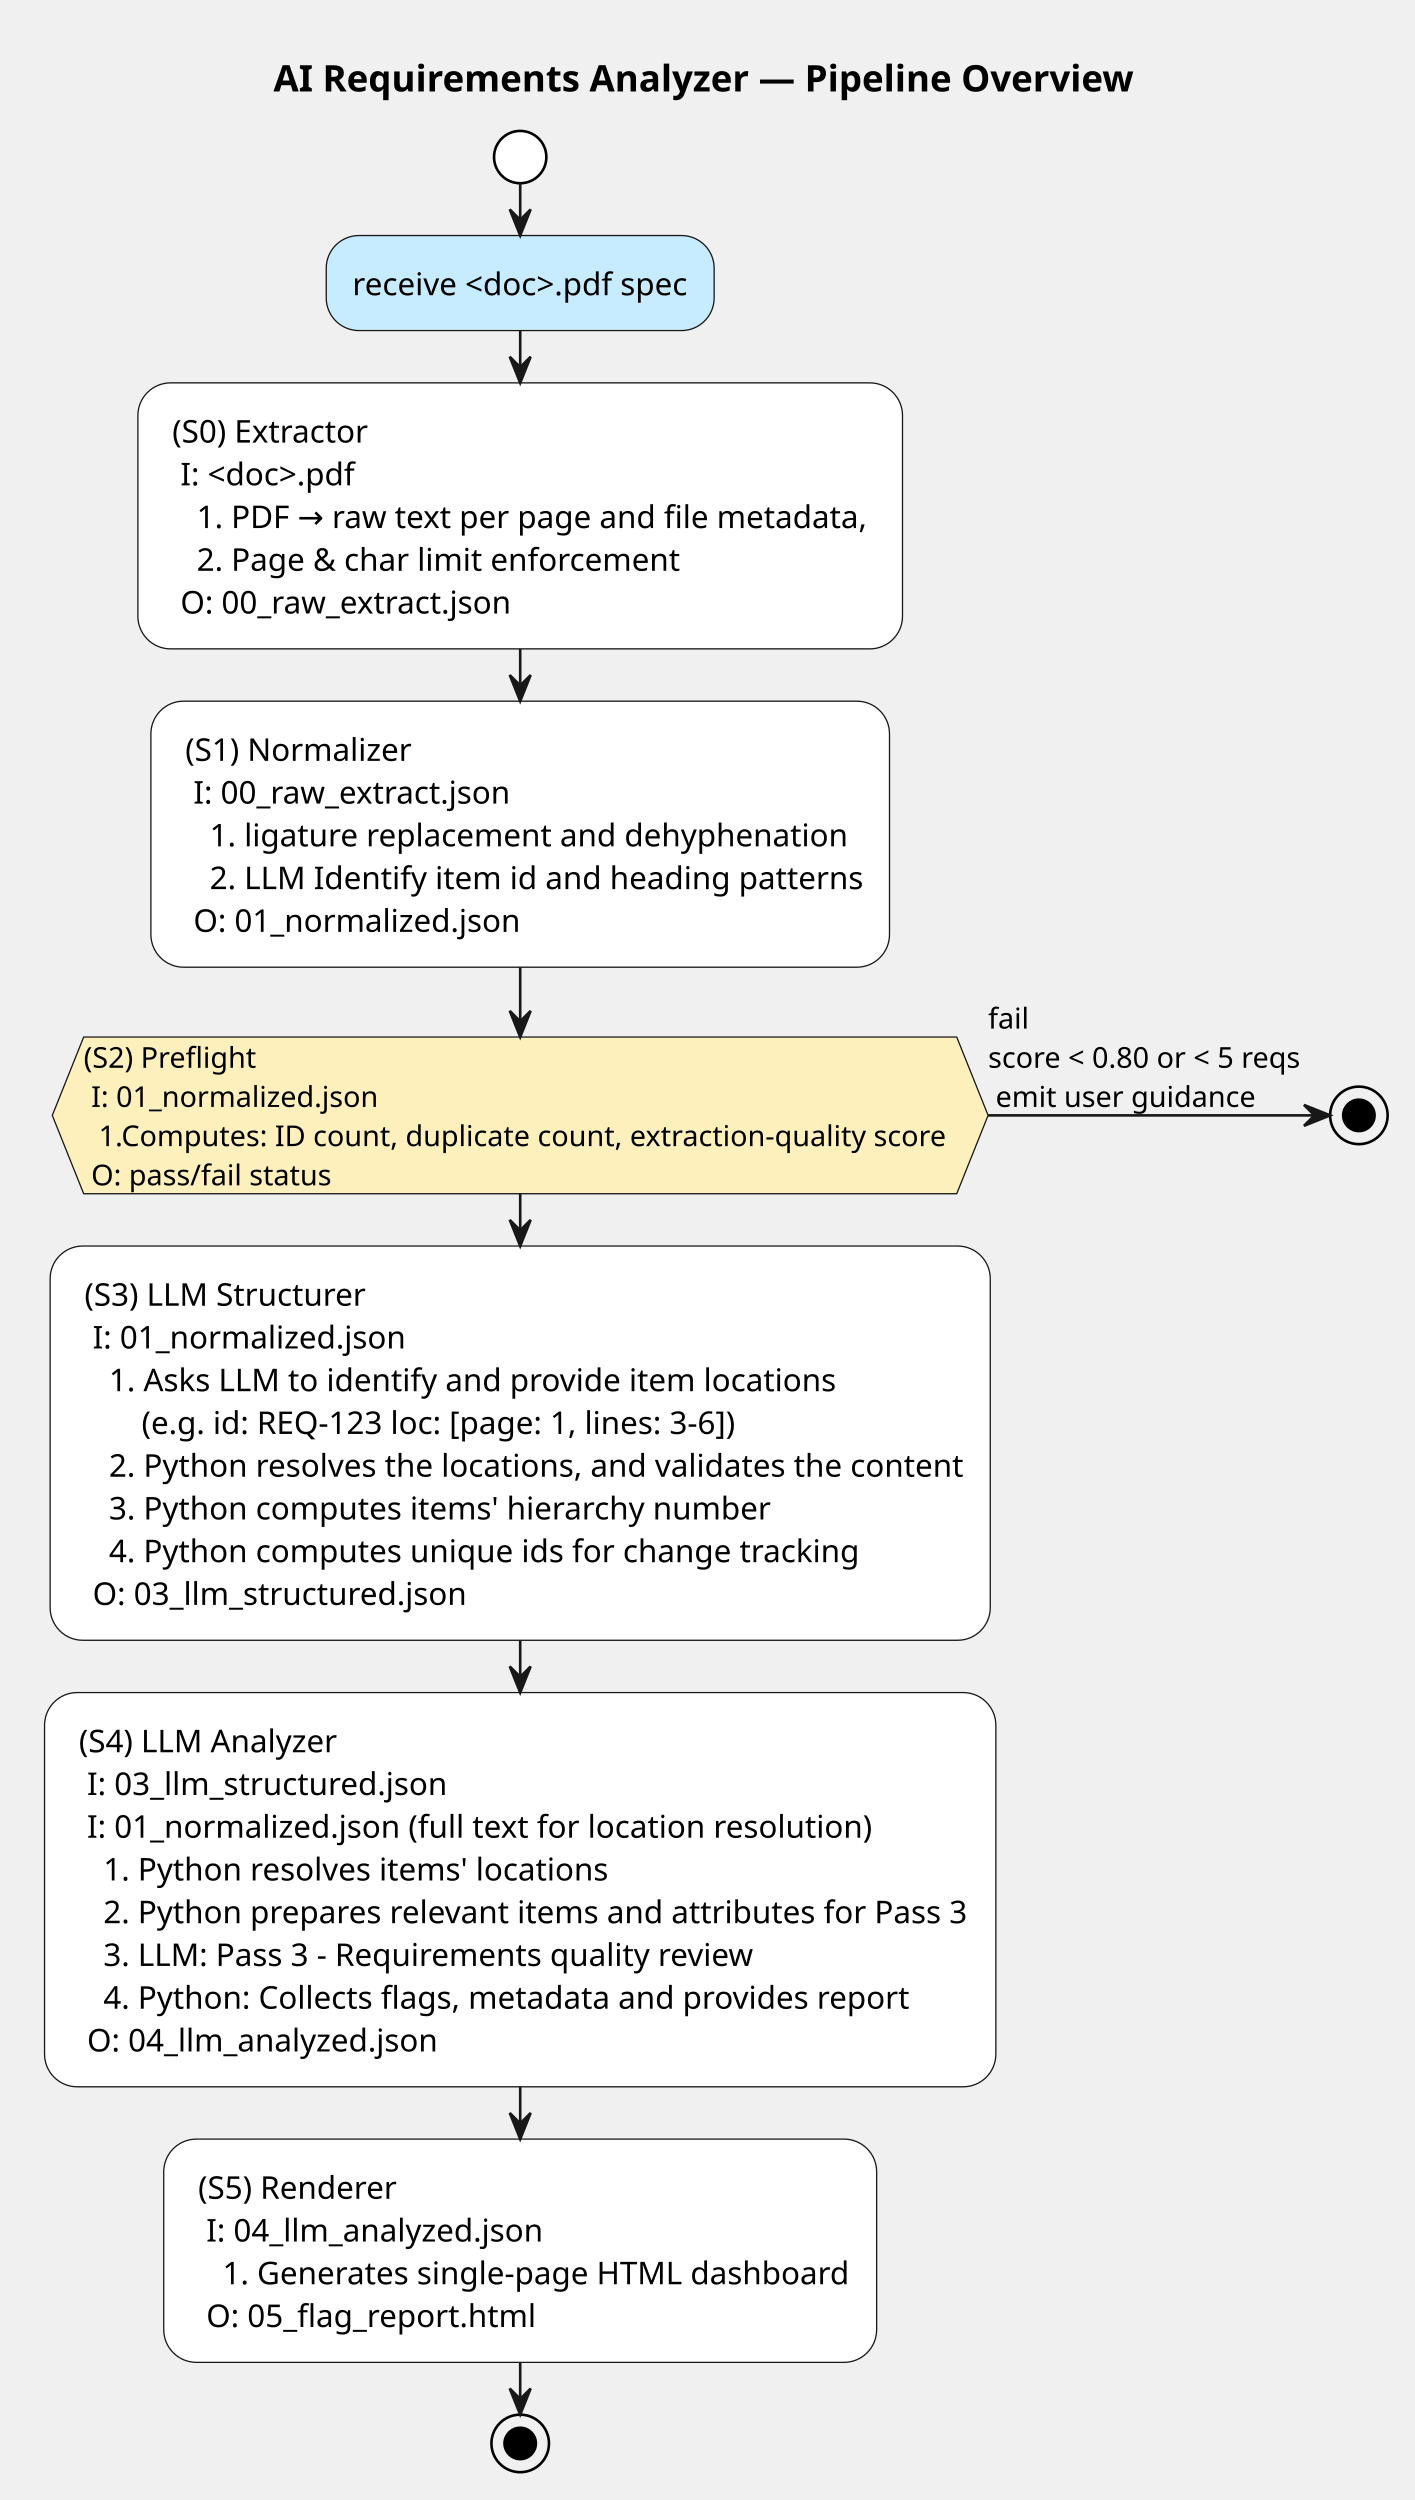
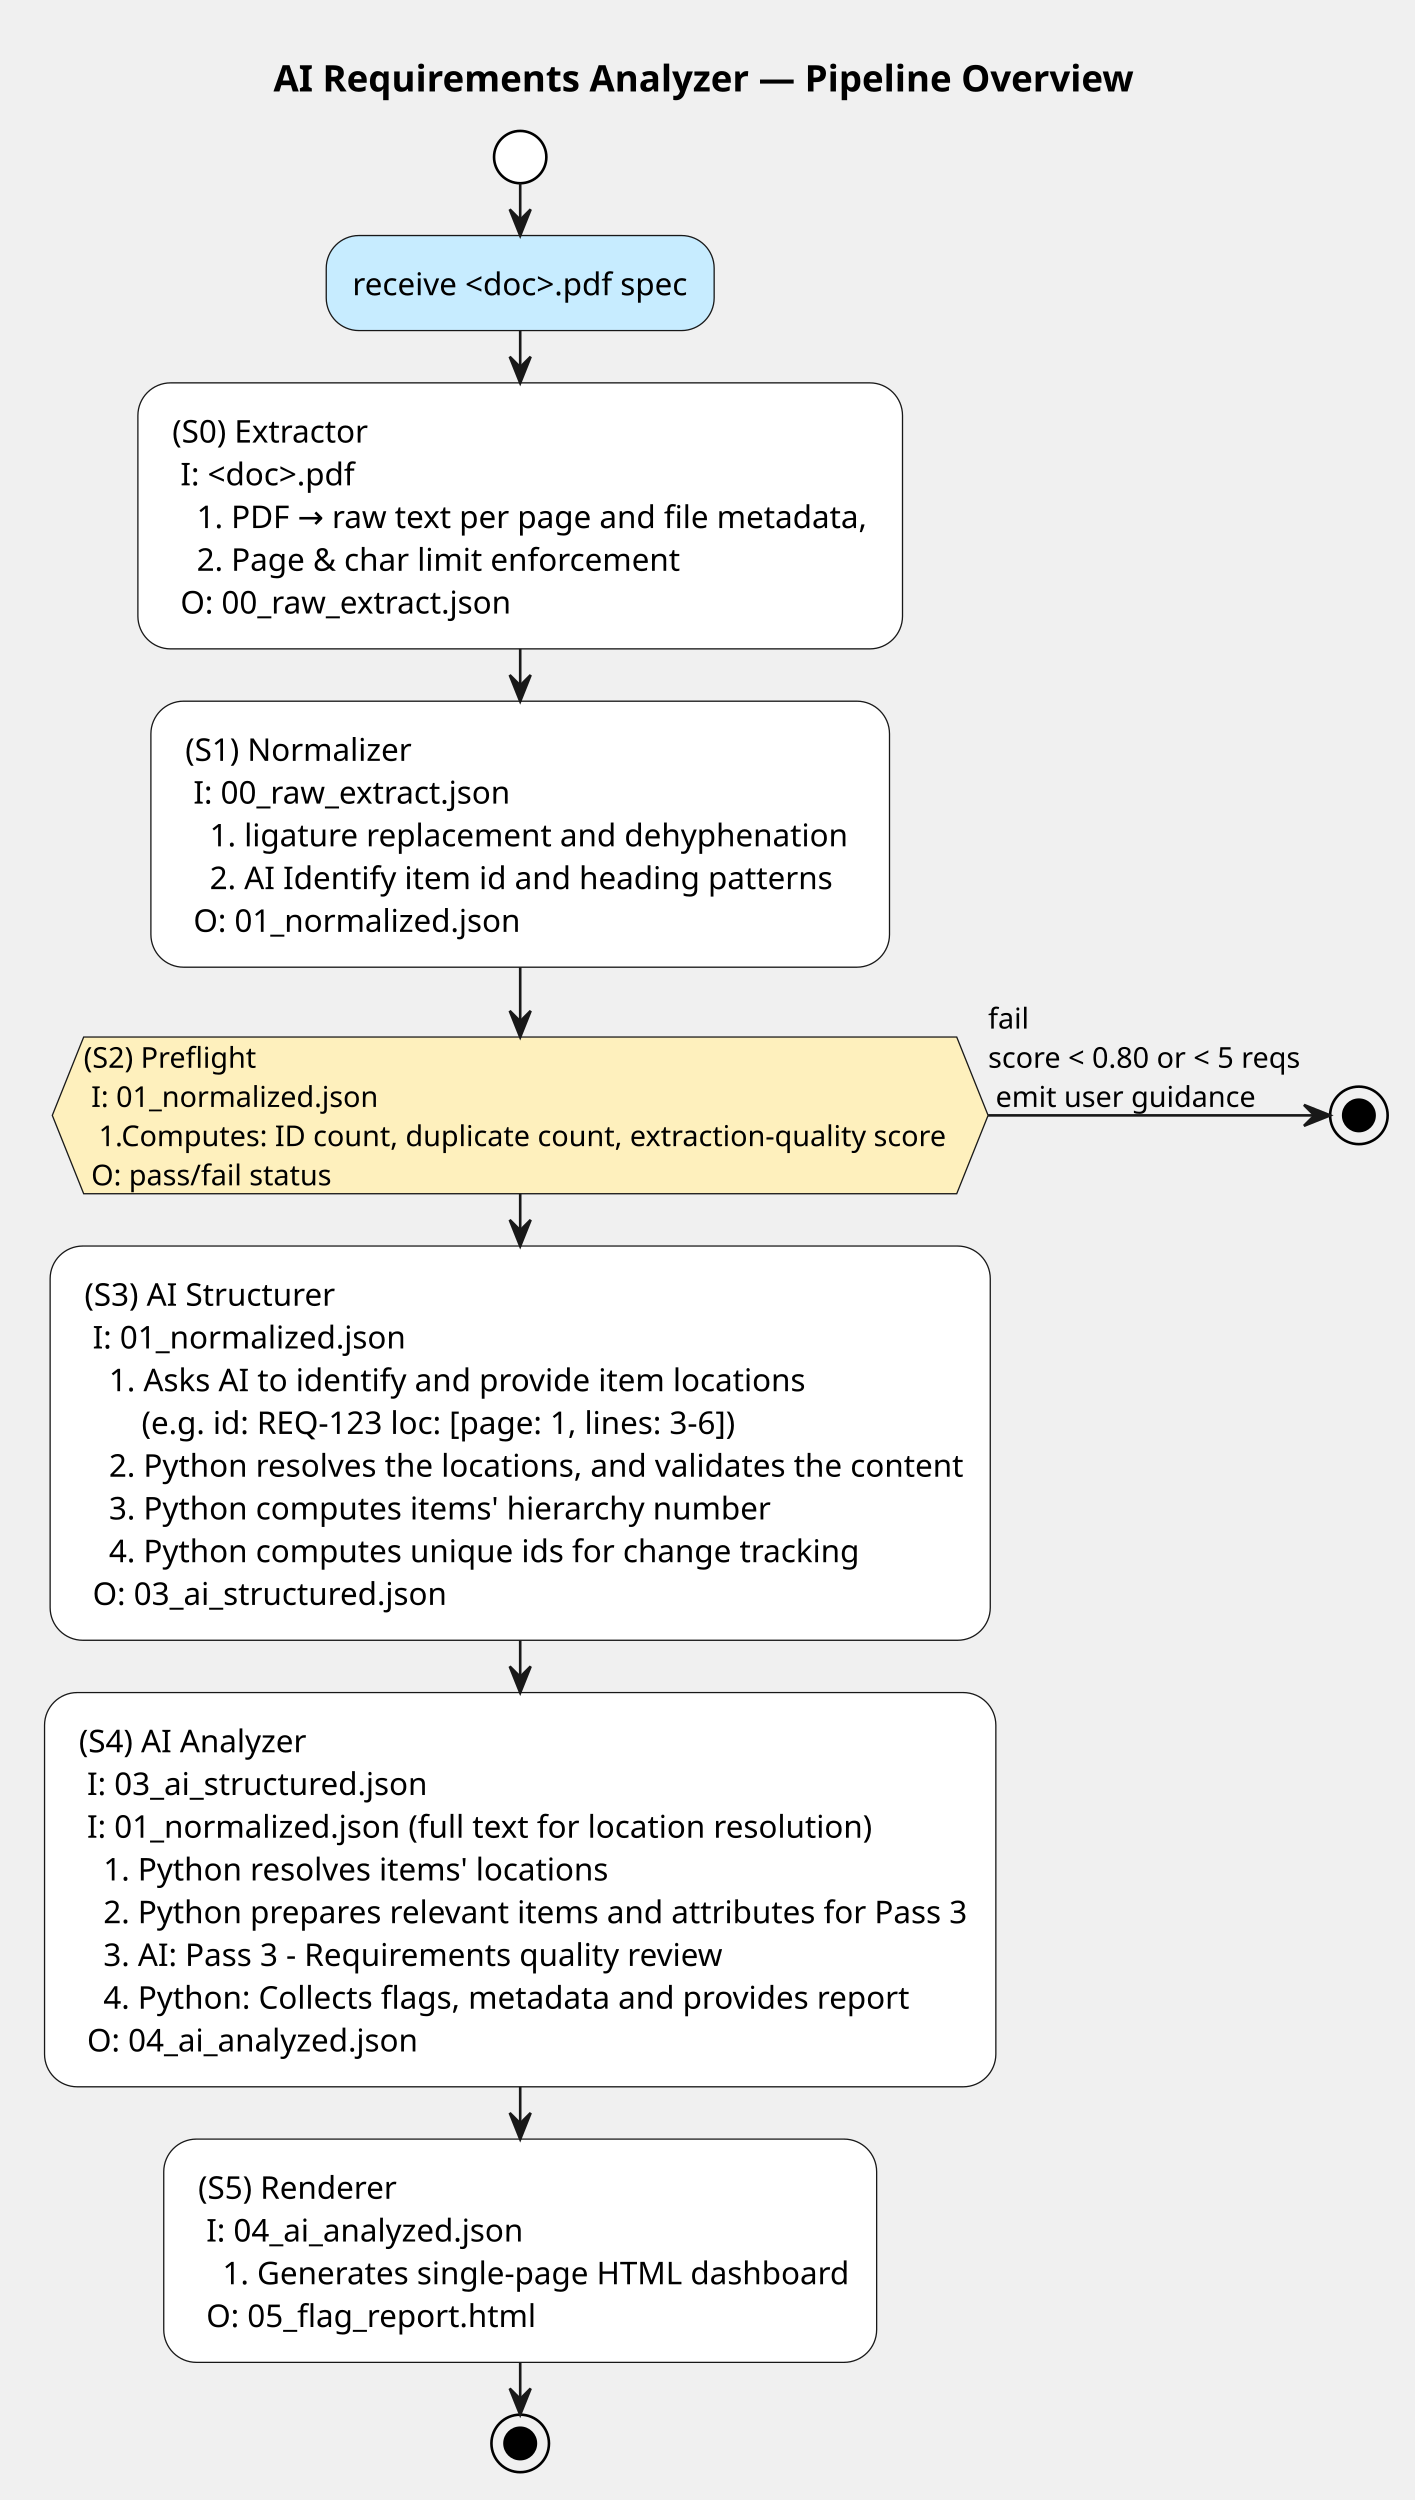
<svg xmlns="http://www.w3.org/2000/svg" contentStyleType="text/css" data-diagram-type="ACTIVITY" height="956px" preserveAspectRatio="none" style="width:541px;height:956px;background:#FFFFFF;" version="1.1" viewBox="0 0 541 956" width="541px" zoomAndPan="magnify">
  <defs />
  <g>
    <g class="title" data-source-line="12">
      <text fill="#000000" font-family="sans-serif" font-size="14" font-weight="bold" lengthAdjust="spacing" textLength="329.489" x="104.574" y="34.966">AI Requirements Analyzer — Pipeline Overview</text>
    </g>
    <ellipse cx="198.924" cy="60.068" fill="#FFFFFF" rx="10" ry="10" style="stroke:#000000;stroke-width:1;" />
    <rect fill="#C7ECFF" height="36.344" rx="12.5" ry="12.5" style="stroke:#181818;stroke-width:0.5;" width="148.341" x="124.753" y="90.068" />
    <text fill="#000000" font-family="calibri" font-size="12" lengthAdjust="spacing" textLength="128.341" x="134.753" y="112.896">receive &lt;doc&gt;.pdf spec</text>
    <rect fill="#FFFFFF" height="101.721" rx="12.5" ry="12.5" style="stroke:#181818;stroke-width:0.5;" width="292.389" x="52.73" y="146.412" />
    <text fill="#000000" font-family="calibri" font-size="12" lengthAdjust="spacing" textLength="75.121" x="65.85" y="169.24">(S0) Extractor</text>
    <text fill="#000000" font-family="calibri" font-size="12" lengthAdjust="spacing" textLength="66.636" x="68.97" y="185.584">I: &lt;doc&gt;.pdf</text>
    <text fill="#000000" font-family="calibri" font-size="12" lengthAdjust="spacing" textLength="256.788" x="75.21" y="201.928">1. PDF → raw text per page and file metadata,</text>
    <text fill="#000000" font-family="calibri" font-size="12" lengthAdjust="spacing" textLength="185.101" x="75.21" y="218.273">2. Page &amp; char limit enforcement</text>
    <text fill="#000000" font-family="calibri" font-size="12" lengthAdjust="spacing" textLength="127.177" x="68.97" y="234.617">O: 00_raw_extract.json</text>
    <rect fill="#FFFFFF" height="101.721" rx="12.5" ry="12.5" style="stroke:#181818;stroke-width:0.5;" width="282.442" x="57.703" y="268.133" />
    <text fill="#000000" font-family="calibri" font-size="12" lengthAdjust="spacing" textLength="86.617" x="70.823" y="290.961">(S1) Normalizer</text>
    <text fill="#000000" font-family="calibri" font-size="12" lengthAdjust="spacing" textLength="121.873" x="73.943" y="307.305">I: 00_raw_extract.json</text>
    <text fill="#000000" font-family="calibri" font-size="12" lengthAdjust="spacing" textLength="244.562" x="80.183" y="323.649">1. ligature replacement and dehyphenation</text>
-     <text fill="#000000" font-family="calibri" font-size="12" lengthAdjust="spacing" textLength="249.962" x="80.183" y="339.993">2. LLM Identify item id and heading patterns</text>
+     <text fill="#000000" font-family="calibri" font-size="12" lengthAdjust="spacing" textLength="249.962" x="80.183" y="339.993">2. AI Identify item id and heading patterns</text>
    <text fill="#000000" font-family="calibri" font-size="12" lengthAdjust="spacing" textLength="125.065" x="73.943" y="356.337">O: 01_normalized.json</text>
    <polygon fill="#FEF0BD" points="32,396.558,365.848,396.558,377.848,426.522,365.848,456.486,32,456.486,20,426.522,32,396.558" style="stroke:#181818;stroke-width:0.5;" />
    <text fill="#000000" font-family="calibri" font-size="11" lengthAdjust="spacing" textLength="66.186" x="32" y="408.317">(S2) Preflight</text>
    <text fill="#000000" font-family="calibri" font-size="11" lengthAdjust="spacing" textLength="109.779" x="34.86" y="423.299">I: 01_normalized.json</text>
    <text fill="#000000" font-family="calibri" font-size="11" lengthAdjust="spacing" textLength="325.268" x="37.72" y="438.281">1.Computes: ID count, duplicate count, extraction-quality score</text>
    <text fill="#000000" font-family="calibri" font-size="11" lengthAdjust="spacing" textLength="91.904" x="34.86" y="453.263">O: pass/fail status</text>
    <text fill="#000000" font-family="calibri" font-size="11" lengthAdjust="spacing" textLength="15.631" x="377.848" y="393.335">fail</text>
    <text fill="#000000" font-family="calibri" font-size="11" lengthAdjust="spacing" textLength="119.789" x="377.848" y="408.317">score &lt; 0.80 or &lt; 5 reqs</text>
    <text fill="#000000" font-family="calibri" font-size="11" lengthAdjust="spacing" textLength="99.45" x="380.708" y="423.299">emit user guidance</text>
    <ellipse cx="519.637" cy="426.522" fill="none" rx="11" ry="11" style="stroke:#000000;stroke-width:1;" />
    <ellipse cx="519.637" cy="426.522" fill="#000000" rx="6" ry="6" style="stroke:#000000;stroke-width:1;" />
    <rect fill="#FFFFFF" height="150.753" rx="12.5" ry="12.5" style="stroke:#181818;stroke-width:0.5;" width="359.506" x="19.171" y="476.486" />
-     <text fill="#000000" font-family="calibri" font-size="12" lengthAdjust="spacing" textLength="107.833" x="32.291" y="499.314">(S3) LLM Structurer</text>
+     <text fill="#000000" font-family="calibri" font-size="12" lengthAdjust="spacing" textLength="107.833" x="32.291" y="499.314">(S3) AI Structurer</text>
    <text fill="#000000" font-family="calibri" font-size="12" lengthAdjust="spacing" textLength="119.761" x="35.411" y="515.658">I: 01_normalized.json</text>
-     <text fill="#000000" font-family="calibri" font-size="12" lengthAdjust="spacing" textLength="278.582" x="41.651" y="532.002">1. Asks LLM to identify and provide item locations</text>
+     <text fill="#000000" font-family="calibri" font-size="12" lengthAdjust="spacing" textLength="278.582" x="41.651" y="532.002">1. Asks AI to identify and provide item locations</text>
    <text fill="#000000" font-family="calibri" font-size="12" lengthAdjust="spacing" textLength="226.994" x="54.131" y="548.346">(e.g. id: REQ-123 loc: [page: 1, lines: 3-6])</text>
    <text fill="#000000" font-family="calibri" font-size="12" lengthAdjust="spacing" textLength="327.026" x="41.651" y="564.69">2. Python resolves the locations, and validates the content</text>
    <text fill="#000000" font-family="calibri" font-size="12" lengthAdjust="spacing" textLength="253.61" x="41.651" y="581.034">3. Python computes items' hierarchy number</text>
    <text fill="#000000" font-family="calibri" font-size="12" lengthAdjust="spacing" textLength="287.222" x="41.651" y="597.378">4. Python computes unique ids for change tracking</text>
-     <text fill="#000000" font-family="calibri" font-size="12" lengthAdjust="spacing" textLength="143.305" x="35.411" y="613.722">O: 03_llm_structured.json</text>
+     <text fill="#000000" font-family="calibri" font-size="12" lengthAdjust="spacing" textLength="143.305" x="35.411" y="613.722">O: 03_ai_structured.json</text>
    <rect fill="#FFFFFF" height="150.753" rx="12.5" ry="12.5" style="stroke:#181818;stroke-width:0.5;" width="363.779" x="17.035" y="647.239" />
-     <text fill="#000000" font-family="calibri" font-size="12" lengthAdjust="spacing" textLength="98.749" x="30.155" y="670.067">(S4) LLM Analyzer</text>
-     <text fill="#000000" font-family="calibri" font-size="12" lengthAdjust="spacing" textLength="138.001" x="33.275" y="686.411">I: 03_llm_structured.json</text>
+     <text fill="#000000" font-family="calibri" font-size="12" lengthAdjust="spacing" textLength="98.749" x="30.155" y="670.067">(S4) AI Analyzer</text>
+     <text fill="#000000" font-family="calibri" font-size="12" lengthAdjust="spacing" textLength="138.001" x="33.275" y="686.411">I: 03_ai_structured.json</text>
    <text fill="#000000" font-family="calibri" font-size="12" lengthAdjust="spacing" textLength="300.722" x="33.275" y="702.755">I: 01_normalized.json (full text for location resolution)</text>
    <text fill="#000000" font-family="calibri" font-size="12" lengthAdjust="spacing" textLength="193.369" x="39.515" y="719.099">1. Python resolves items' locations</text>
    <text fill="#000000" font-family="calibri" font-size="12" lengthAdjust="spacing" textLength="331.298" x="39.515" y="735.443">2. Python prepares relevant items and attributes for Pass 3</text>
-     <text fill="#000000" font-family="calibri" font-size="12" lengthAdjust="spacing" textLength="249.434" x="39.515" y="751.787">3. LLM: Pass 3 - Requirements quality review</text>
+     <text fill="#000000" font-family="calibri" font-size="12" lengthAdjust="spacing" textLength="249.434" x="39.515" y="751.787">3. AI: Pass 3 - Requirements quality review</text>
    <text fill="#000000" font-family="calibri" font-size="12" lengthAdjust="spacing" textLength="308.978" x="39.515" y="768.131">4. Python: Collects flags, metadata and provides report</text>
-     <text fill="#000000" font-family="calibri" font-size="12" lengthAdjust="spacing" textLength="134.125" x="33.275" y="784.475">O: 04_llm_analyzed.json</text>
+     <text fill="#000000" font-family="calibri" font-size="12" lengthAdjust="spacing" textLength="134.125" x="33.275" y="784.475">O: 04_ai_analyzed.json</text>
    <rect fill="#FFFFFF" height="85.376" rx="12.5" ry="12.5" style="stroke:#181818;stroke-width:0.5;" width="272.614" x="62.617" y="817.991" />
    <text fill="#000000" font-family="calibri" font-size="12" lengthAdjust="spacing" textLength="76.249" x="75.737" y="840.819">(S5) Renderer</text>
-     <text fill="#000000" font-family="calibri" font-size="12" lengthAdjust="spacing" textLength="128.821" x="78.857" y="857.164">I: 04_llm_analyzed.json</text>
+     <text fill="#000000" font-family="calibri" font-size="12" lengthAdjust="spacing" textLength="128.821" x="78.857" y="857.164">I: 04_ai_analyzed.json</text>
    <text fill="#000000" font-family="calibri" font-size="12" lengthAdjust="spacing" textLength="240.134" x="85.097" y="873.508">1. Generates single-page HTML dashboard</text>
    <text fill="#000000" font-family="calibri" font-size="12" lengthAdjust="spacing" textLength="126.361" x="78.857" y="889.852">O: 05_flag_report.html</text>
    <ellipse cx="198.924" cy="934.368" fill="none" rx="11" ry="11" style="stroke:#000000;stroke-width:1;" />
    <ellipse cx="198.924" cy="934.368" fill="#000000" rx="6" ry="6" style="stroke:#000000;stroke-width:1;" />
    <line style="stroke:#181818;stroke-width:1;" x1="198.924" x2="198.924" y1="70.068" y2="90.068" />
    <polygon fill="#181818" points="194.924,80.068,198.924,90.068,202.924,80.068,198.924,84.068" style="stroke:#181818;stroke-width:1;" />
    <line style="stroke:#181818;stroke-width:1;" x1="198.924" x2="198.924" y1="126.412" y2="146.412" />
    <polygon fill="#181818" points="194.924,136.412,198.924,146.412,202.924,136.412,198.924,140.412" style="stroke:#181818;stroke-width:1;" />
    <line style="stroke:#181818;stroke-width:1;" x1="198.924" x2="198.924" y1="248.133" y2="268.133" />
    <polygon fill="#181818" points="194.924,258.133,198.924,268.133,202.924,258.133,198.924,262.133" style="stroke:#181818;stroke-width:1;" />
    <line style="stroke:#181818;stroke-width:1;" x1="198.924" x2="198.924" y1="456.486" y2="476.486" />
    <polygon fill="#181818" points="194.924,466.486,198.924,476.486,202.924,466.486,198.924,470.486" style="stroke:#181818;stroke-width:1;" />
    <line style="stroke:#181818;stroke-width:1;" x1="377.848" x2="508.637" y1="426.522" y2="426.522" />
    <polygon fill="#181818" points="498.637,422.522,508.637,426.522,498.637,430.522,502.637,426.522" style="stroke:#181818;stroke-width:1;" />
    <line style="stroke:#181818;stroke-width:1;" x1="198.924" x2="198.924" y1="369.853" y2="396.558" />
    <polygon fill="#181818" points="194.924,386.558,198.924,396.558,202.924,386.558,198.924,390.558" style="stroke:#181818;stroke-width:1;" />
    <line style="stroke:#181818;stroke-width:1;" x1="198.924" x2="198.924" y1="627.239" y2="647.239" />
    <polygon fill="#181818" points="194.924,637.239,198.924,647.239,202.924,637.239,198.924,641.239" style="stroke:#181818;stroke-width:1;" />
    <line style="stroke:#181818;stroke-width:1;" x1="198.924" x2="198.924" y1="797.991" y2="817.991" />
    <polygon fill="#181818" points="194.924,807.991,198.924,817.991,202.924,807.991,198.924,811.991" style="stroke:#181818;stroke-width:1;" />
    <line style="stroke:#181818;stroke-width:1;" x1="198.924" x2="198.924" y1="903.368" y2="923.368" />
    <polygon fill="#181818" points="194.924,913.368,198.924,923.368,202.924,913.368,198.924,917.368" style="stroke:#181818;stroke-width:1;" />
  </g>
</svg>
